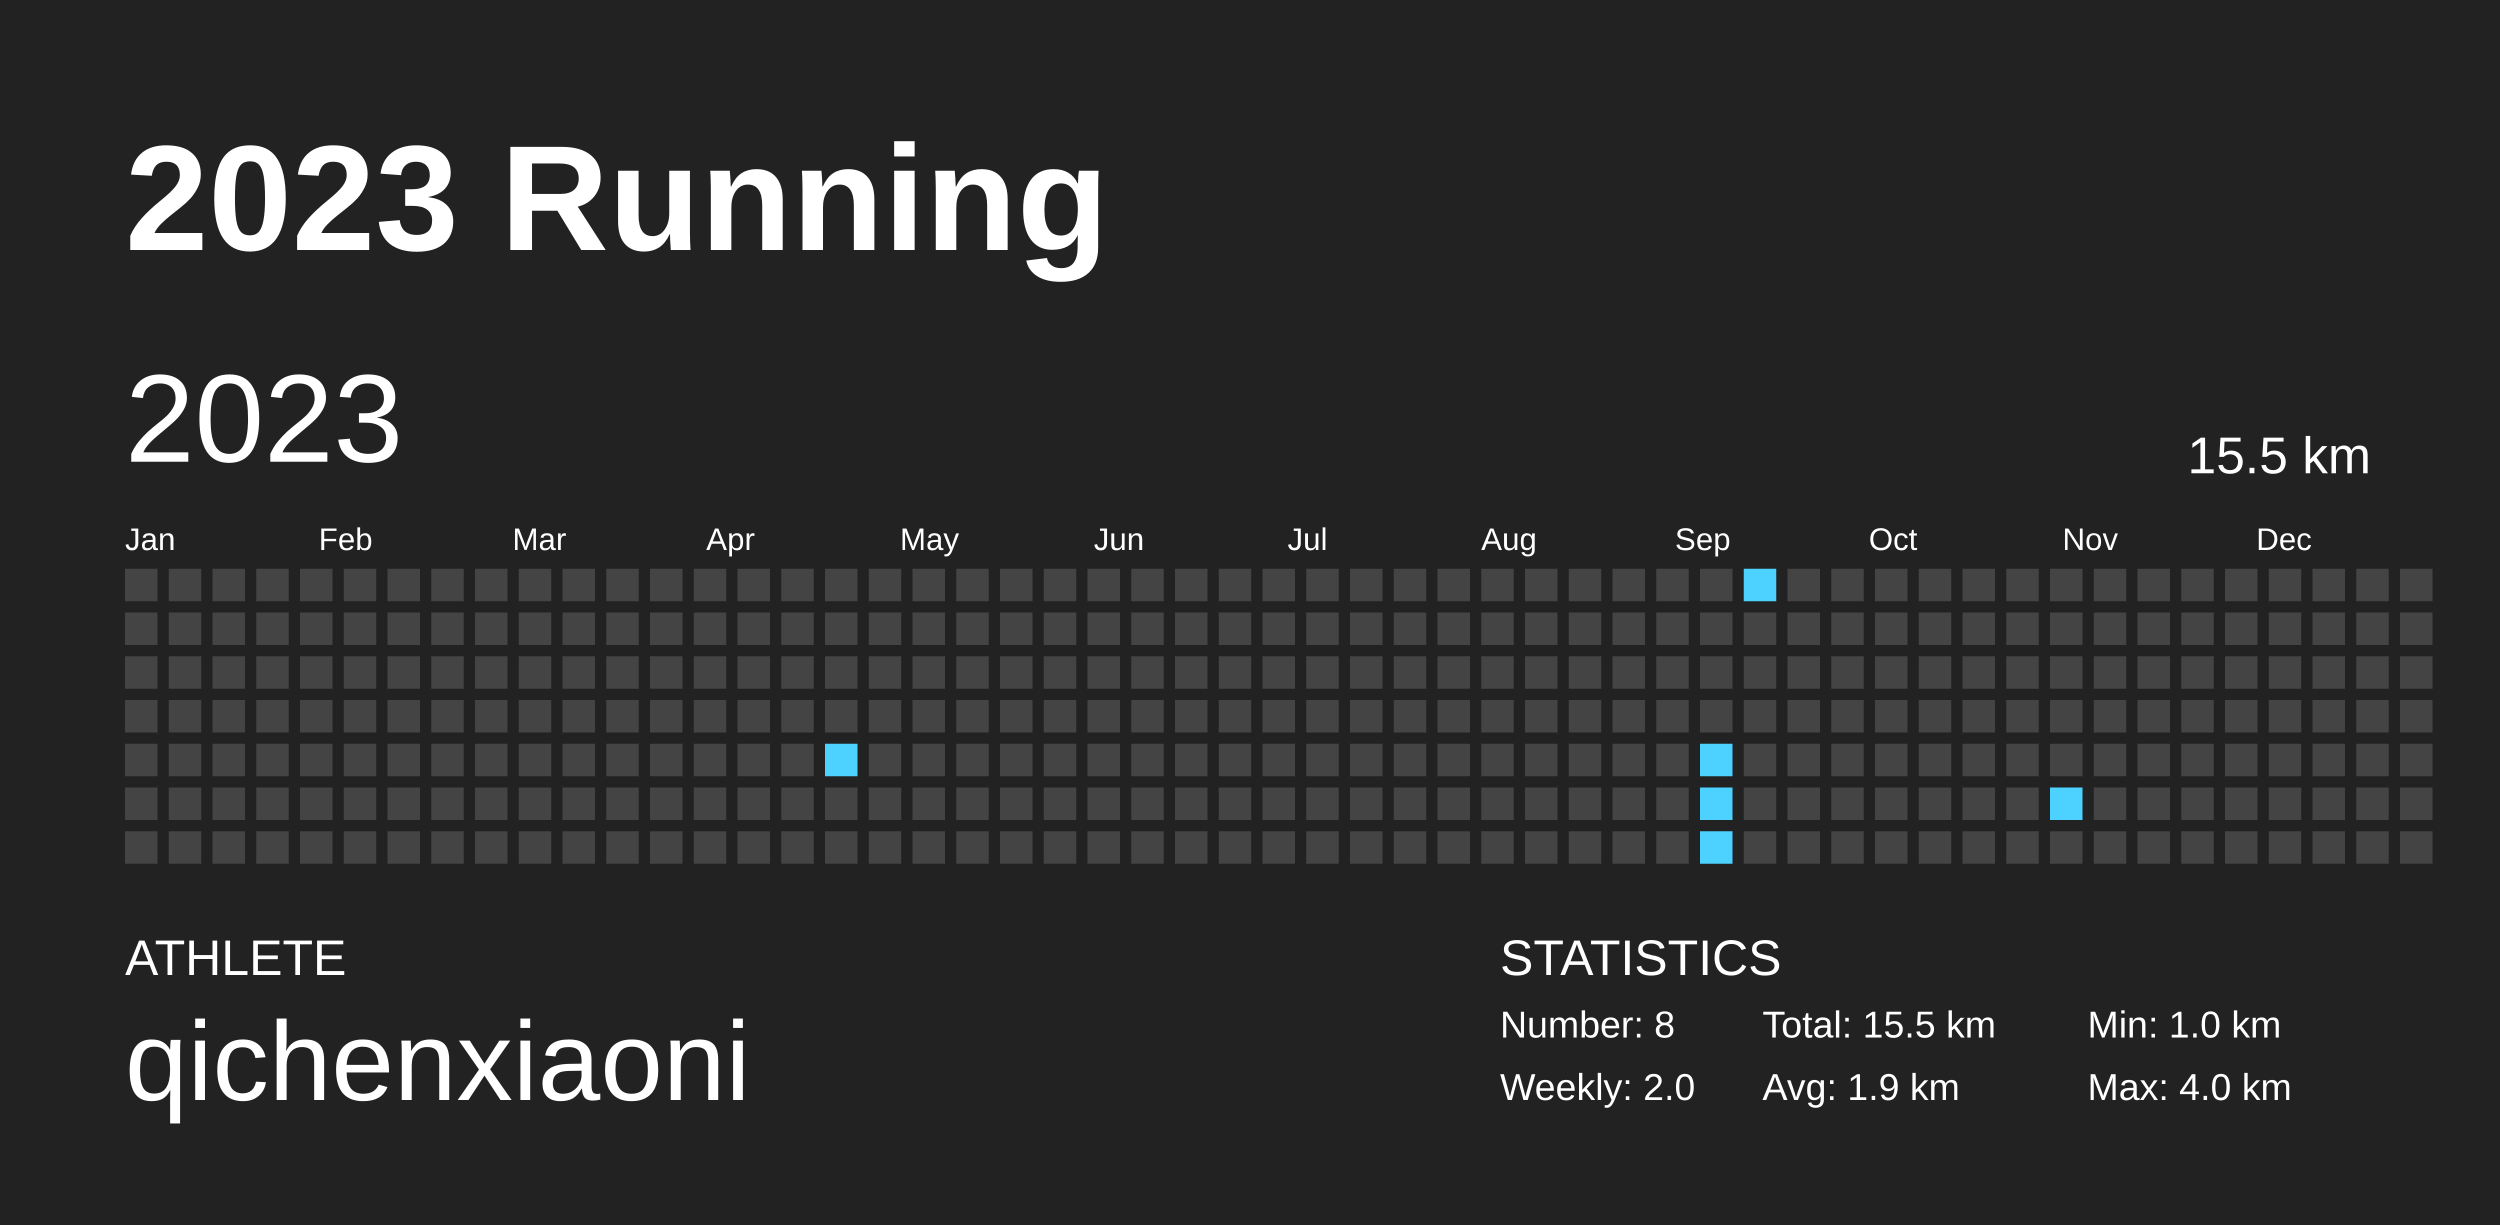
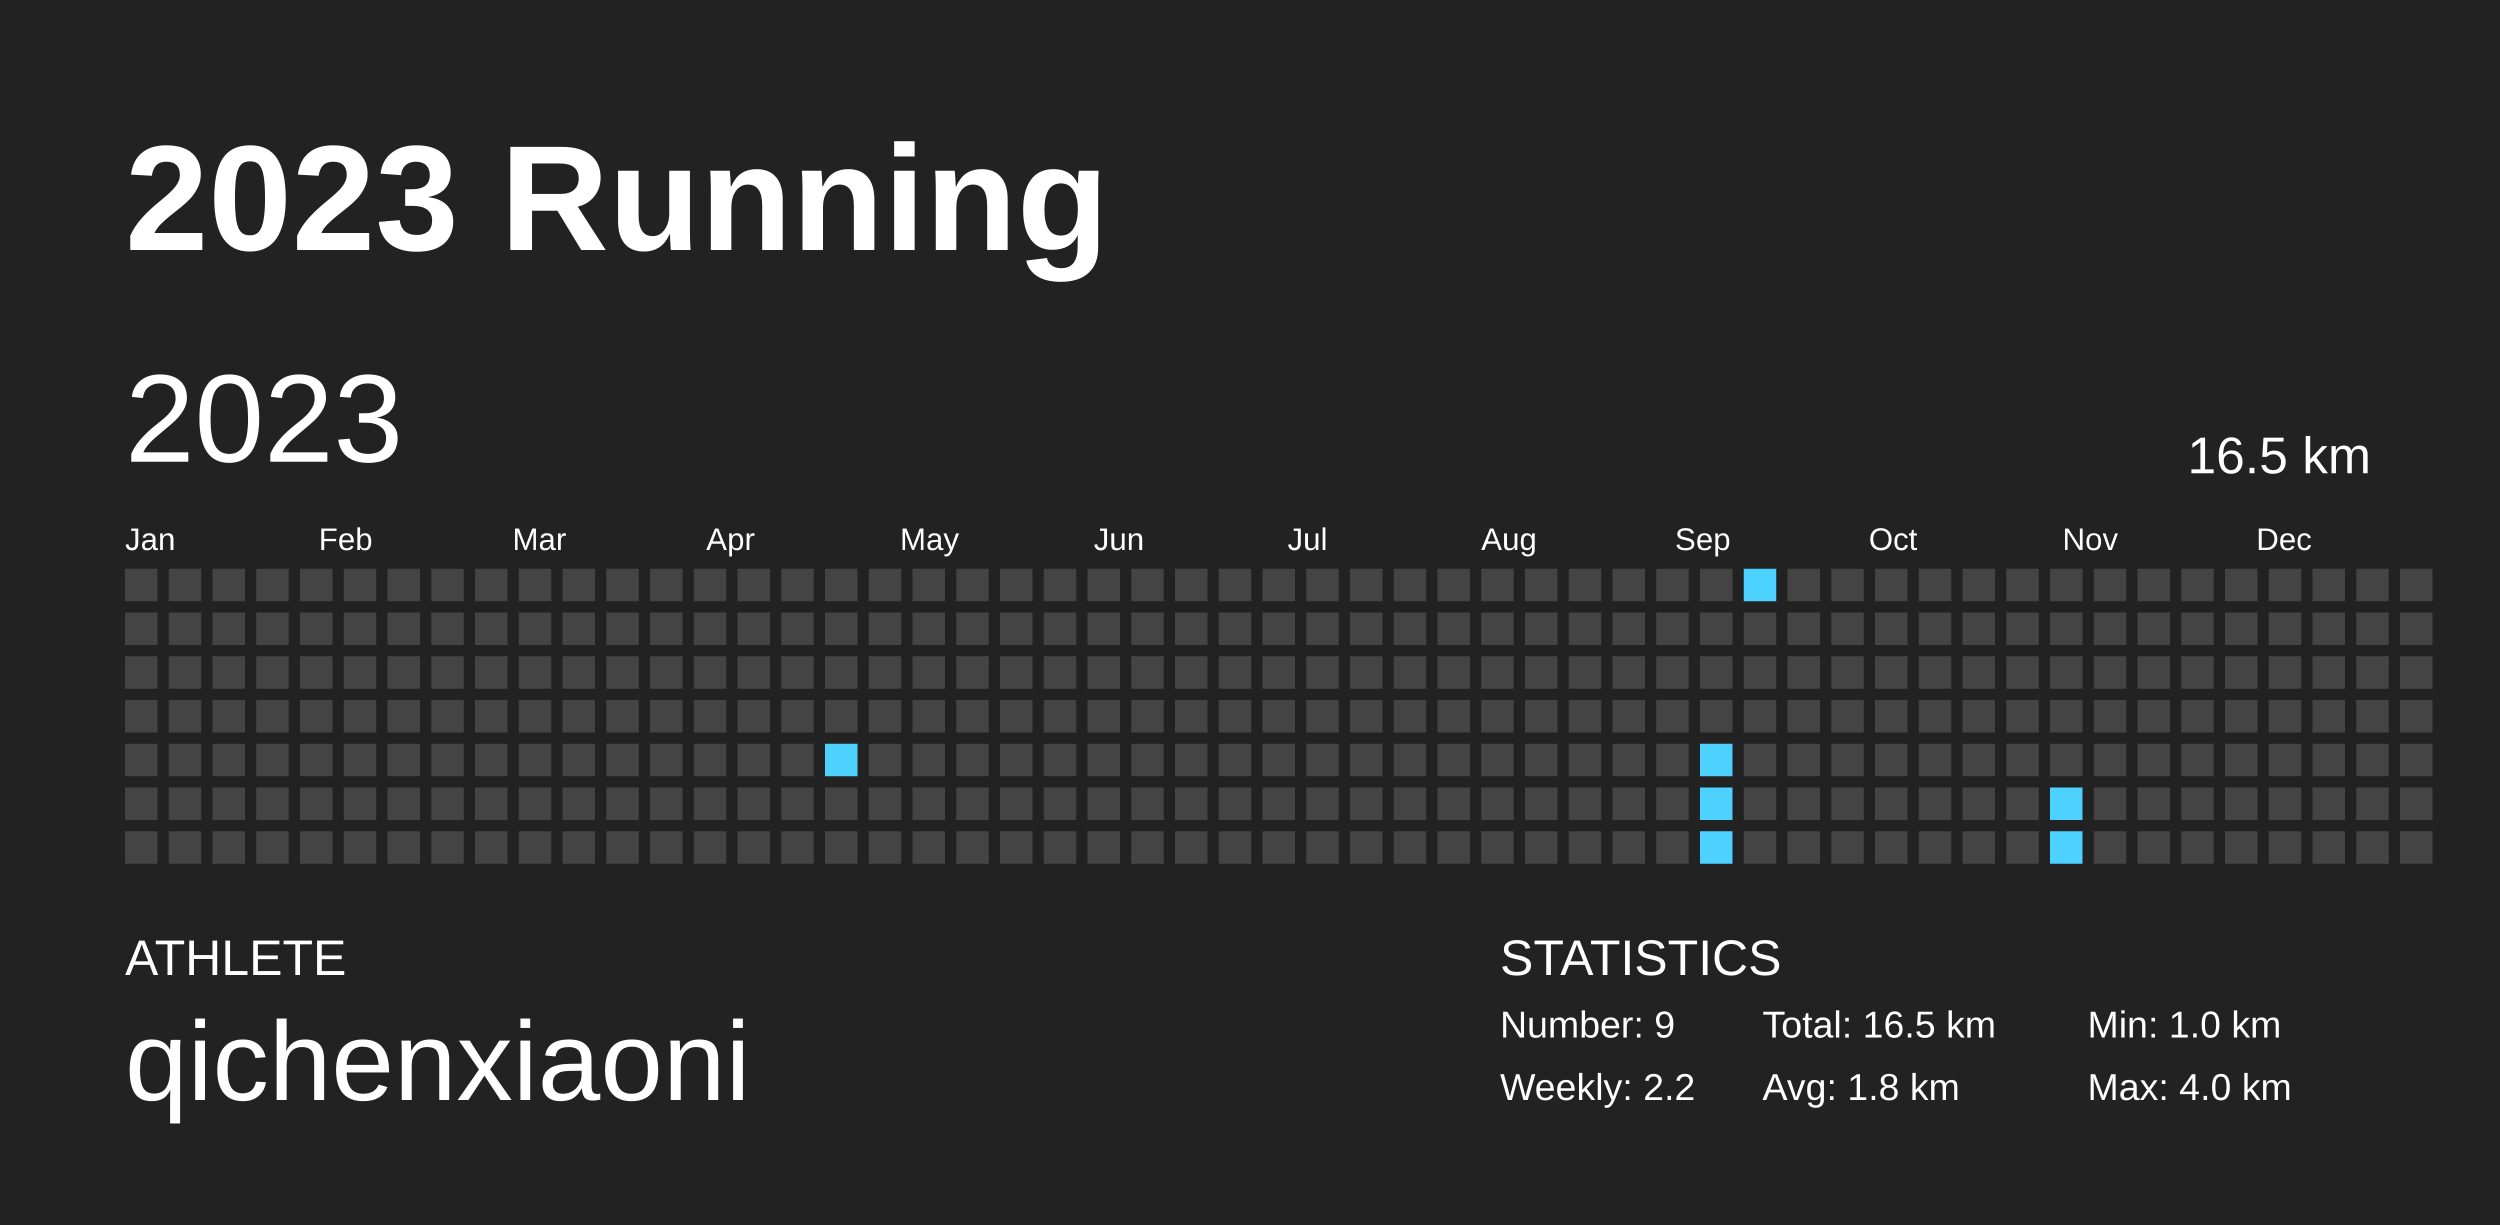
<svg xmlns="http://www.w3.org/2000/svg" baseProfile="full" height="98mm" version="1.1" viewBox="0,0,200,98" width="200mm">
  <defs />
  <rect fill="#222222" height="98" width="200" x="0" y="0" />
  <text fill="#FFFFFF" style="font-size:12px; font-family:Arial; font-weight:bold;" x="10" y="20">2023 Running</text>
  <text fill="#FFFFFF" style="font-size:4px; font-family:Arial" x="10" y="78">ATHLETE</text>
  <text fill="#FFFFFF" style="font-size:9px; font-family:Arial" x="10" y="88">qichenxiaoni</text>
  <text fill="#FFFFFF" style="font-size:4px; font-family:Arial" x="120" y="78">STATISTICS</text>
-   <text fill="#FFFFFF" style="font-size:3px; font-family:Arial" x="120" y="83">Number: 8</text>
-   <text fill="#FFFFFF" style="font-size:3px; font-family:Arial" x="120" y="88">Weekly: 2.0</text>
-   <text fill="#FFFFFF" style="font-size:3px; font-family:Arial" x="141" y="83">Total: 15.5 km</text>
-   <text fill="#FFFFFF" style="font-size:3px; font-family:Arial" x="141" y="88">Avg: 1.9 km</text>
+   <text fill="#FFFFFF" style="font-size:3px; font-family:Arial" x="120" y="83">Number: 9</text>
+   <text fill="#FFFFFF" style="font-size:3px; font-family:Arial" x="120" y="88">Weekly: 2.2</text>
+   <text fill="#FFFFFF" style="font-size:3px; font-family:Arial" x="141" y="83">Total: 16.5 km</text>
+   <text fill="#FFFFFF" style="font-size:3px; font-family:Arial" x="141" y="88">Avg: 1.8 km</text>
  <text fill="#FFFFFF" style="font-size:3px; font-family:Arial" x="167" y="83">Min: 1.0 km</text>
  <text fill="#FFFFFF" style="font-size:3px; font-family:Arial" x="167" y="88">Max: 4.0 km</text>
  <text dominant-baseline="hanging" fill="#FFFFFF" style="font-size:10.0px; font-family:Arial;" x="10" y="30">2023</text>
-   <text dominant-baseline="hanging" fill="#FFFFFF" style="font-size:4.125px; font-family:Arial;" x="175" y="35">15.5 km</text>
+   <text dominant-baseline="hanging" fill="#FFFFFF" style="font-size:4.125px; font-family:Arial;" x="175" y="35">16.5 km</text>
  <text fill="#FFFFFF" style="font-size:2.5px; font-family:Arial" x="10.0" y="44">Jan</text>
  <text fill="#FFFFFF" style="font-size:2.5px; font-family:Arial" x="25.5" y="44">Feb</text>
  <text fill="#FFFFFF" style="font-size:2.5px; font-family:Arial" x="41.0" y="44">Mar</text>
  <text fill="#FFFFFF" style="font-size:2.5px; font-family:Arial" x="56.5" y="44">Apr</text>
  <text fill="#FFFFFF" style="font-size:2.5px; font-family:Arial" x="72.0" y="44">May</text>
  <text fill="#FFFFFF" style="font-size:2.5px; font-family:Arial" x="87.5" y="44">Jun</text>
  <text fill="#FFFFFF" style="font-size:2.5px; font-family:Arial" x="103.0" y="44">Jul</text>
  <text fill="#FFFFFF" style="font-size:2.5px; font-family:Arial" x="118.5" y="44">Aug</text>
  <text fill="#FFFFFF" style="font-size:2.5px; font-family:Arial" x="134.0" y="44">Sep</text>
  <text fill="#FFFFFF" style="font-size:2.5px; font-family:Arial" x="149.5" y="44">Oct</text>
  <text fill="#FFFFFF" style="font-size:2.5px; font-family:Arial" x="165.0" y="44">Nov</text>
  <text fill="#FFFFFF" style="font-size:2.5px; font-family:Arial" x="180.5" y="44">Dec</text>
  <rect fill="#444444" height="2.6" width="2.6" x="10.0" y="45.5" />
  <rect fill="#444444" height="2.6" width="2.6" x="10.0" y="49.0" />
  <rect fill="#444444" height="2.6" width="2.6" x="10.0" y="52.5" />
  <rect fill="#444444" height="2.6" width="2.6" x="10.0" y="56.0" />
  <rect fill="#444444" height="2.6" width="2.6" x="10.0" y="59.5" />
  <rect fill="#444444" height="2.6" width="2.6" x="10.0" y="63.0" />
  <rect fill="#444444" height="2.6" width="2.6" x="10.0" y="66.5" />
  <rect fill="#444444" height="2.6" width="2.6" x="13.5" y="45.5" />
  <rect fill="#444444" height="2.6" width="2.6" x="13.5" y="49.0" />
  <rect fill="#444444" height="2.6" width="2.6" x="13.5" y="52.5" />
  <rect fill="#444444" height="2.6" width="2.6" x="13.5" y="56.0" />
  <rect fill="#444444" height="2.6" width="2.6" x="13.5" y="59.5" />
  <rect fill="#444444" height="2.6" width="2.6" x="13.5" y="63.0" />
  <rect fill="#444444" height="2.6" width="2.6" x="13.5" y="66.5" />
  <rect fill="#444444" height="2.6" width="2.6" x="17.0" y="45.5" />
  <rect fill="#444444" height="2.6" width="2.6" x="17.0" y="49.0" />
  <rect fill="#444444" height="2.6" width="2.6" x="17.0" y="52.5" />
  <rect fill="#444444" height="2.6" width="2.6" x="17.0" y="56.0" />
  <rect fill="#444444" height="2.6" width="2.6" x="17.0" y="59.5" />
  <rect fill="#444444" height="2.6" width="2.6" x="17.0" y="63.0" />
  <rect fill="#444444" height="2.6" width="2.6" x="17.0" y="66.5" />
  <rect fill="#444444" height="2.6" width="2.6" x="20.5" y="45.5" />
  <rect fill="#444444" height="2.6" width="2.6" x="20.5" y="49.0" />
  <rect fill="#444444" height="2.6" width="2.6" x="20.5" y="52.5" />
  <rect fill="#444444" height="2.6" width="2.6" x="20.5" y="56.0" />
  <rect fill="#444444" height="2.6" width="2.6" x="20.5" y="59.5" />
  <rect fill="#444444" height="2.6" width="2.6" x="20.5" y="63.0" />
  <rect fill="#444444" height="2.6" width="2.6" x="20.5" y="66.5" />
  <rect fill="#444444" height="2.6" width="2.6" x="24.0" y="45.5" />
  <rect fill="#444444" height="2.6" width="2.6" x="24.0" y="49.0" />
  <rect fill="#444444" height="2.6" width="2.6" x="24.0" y="52.5" />
  <rect fill="#444444" height="2.6" width="2.6" x="24.0" y="56.0" />
  <rect fill="#444444" height="2.6" width="2.6" x="24.0" y="59.5" />
  <rect fill="#444444" height="2.6" width="2.6" x="24.0" y="63.0" />
  <rect fill="#444444" height="2.6" width="2.6" x="24.0" y="66.5" />
  <rect fill="#444444" height="2.6" width="2.6" x="27.5" y="45.5" />
  <rect fill="#444444" height="2.6" width="2.6" x="27.5" y="49.0" />
  <rect fill="#444444" height="2.6" width="2.6" x="27.5" y="52.5" />
  <rect fill="#444444" height="2.6" width="2.6" x="27.5" y="56.0" />
  <rect fill="#444444" height="2.6" width="2.6" x="27.5" y="59.5" />
  <rect fill="#444444" height="2.6" width="2.6" x="27.5" y="63.0" />
  <rect fill="#444444" height="2.6" width="2.6" x="27.5" y="66.5" />
  <rect fill="#444444" height="2.6" width="2.6" x="31.0" y="45.5" />
  <rect fill="#444444" height="2.6" width="2.6" x="31.0" y="49.0" />
  <rect fill="#444444" height="2.6" width="2.6" x="31.0" y="52.5" />
  <rect fill="#444444" height="2.6" width="2.6" x="31.0" y="56.0" />
  <rect fill="#444444" height="2.6" width="2.6" x="31.0" y="59.5" />
  <rect fill="#444444" height="2.6" width="2.6" x="31.0" y="63.0" />
  <rect fill="#444444" height="2.6" width="2.6" x="31.0" y="66.5" />
  <rect fill="#444444" height="2.6" width="2.6" x="34.5" y="45.5" />
  <rect fill="#444444" height="2.6" width="2.6" x="34.5" y="49.0" />
  <rect fill="#444444" height="2.6" width="2.6" x="34.5" y="52.5" />
  <rect fill="#444444" height="2.6" width="2.6" x="34.5" y="56.0" />
  <rect fill="#444444" height="2.6" width="2.6" x="34.5" y="59.5" />
  <rect fill="#444444" height="2.6" width="2.6" x="34.5" y="63.0" />
  <rect fill="#444444" height="2.6" width="2.6" x="34.5" y="66.5" />
  <rect fill="#444444" height="2.6" width="2.6" x="38.0" y="45.5" />
  <rect fill="#444444" height="2.6" width="2.6" x="38.0" y="49.0" />
  <rect fill="#444444" height="2.6" width="2.6" x="38.0" y="52.5" />
  <rect fill="#444444" height="2.6" width="2.6" x="38.0" y="56.0" />
  <rect fill="#444444" height="2.6" width="2.6" x="38.0" y="59.5" />
  <rect fill="#444444" height="2.6" width="2.6" x="38.0" y="63.0" />
  <rect fill="#444444" height="2.6" width="2.6" x="38.0" y="66.5" />
  <rect fill="#444444" height="2.6" width="2.6" x="41.5" y="45.5" />
  <rect fill="#444444" height="2.6" width="2.6" x="41.5" y="49.0" />
  <rect fill="#444444" height="2.6" width="2.6" x="41.5" y="52.5" />
  <rect fill="#444444" height="2.6" width="2.6" x="41.5" y="56.0" />
  <rect fill="#444444" height="2.6" width="2.6" x="41.5" y="59.5" />
  <rect fill="#444444" height="2.6" width="2.6" x="41.5" y="63.0" />
  <rect fill="#444444" height="2.6" width="2.6" x="41.5" y="66.5" />
  <rect fill="#444444" height="2.6" width="2.6" x="45.0" y="45.5" />
  <rect fill="#444444" height="2.6" width="2.6" x="45.0" y="49.0" />
  <rect fill="#444444" height="2.6" width="2.6" x="45.0" y="52.5" />
  <rect fill="#444444" height="2.6" width="2.6" x="45.0" y="56.0" />
  <rect fill="#444444" height="2.6" width="2.6" x="45.0" y="59.5" />
  <rect fill="#444444" height="2.6" width="2.6" x="45.0" y="63.0" />
  <rect fill="#444444" height="2.6" width="2.6" x="45.0" y="66.5" />
  <rect fill="#444444" height="2.6" width="2.6" x="48.5" y="45.5" />
  <rect fill="#444444" height="2.6" width="2.6" x="48.5" y="49.0" />
  <rect fill="#444444" height="2.6" width="2.6" x="48.5" y="52.5" />
  <rect fill="#444444" height="2.6" width="2.6" x="48.5" y="56.0" />
  <rect fill="#444444" height="2.6" width="2.6" x="48.5" y="59.5" />
  <rect fill="#444444" height="2.6" width="2.6" x="48.5" y="63.0" />
  <rect fill="#444444" height="2.6" width="2.6" x="48.5" y="66.5" />
  <rect fill="#444444" height="2.6" width="2.6" x="52.0" y="45.5" />
  <rect fill="#444444" height="2.6" width="2.6" x="52.0" y="49.0" />
  <rect fill="#444444" height="2.6" width="2.6" x="52.0" y="52.5" />
  <rect fill="#444444" height="2.6" width="2.6" x="52.0" y="56.0" />
  <rect fill="#444444" height="2.6" width="2.6" x="52.0" y="59.5" />
  <rect fill="#444444" height="2.6" width="2.6" x="52.0" y="63.0" />
  <rect fill="#444444" height="2.6" width="2.6" x="52.0" y="66.5" />
  <rect fill="#444444" height="2.6" width="2.6" x="55.5" y="45.5" />
  <rect fill="#444444" height="2.6" width="2.6" x="55.5" y="49.0" />
  <rect fill="#444444" height="2.6" width="2.6" x="55.5" y="52.5" />
  <rect fill="#444444" height="2.6" width="2.6" x="55.5" y="56.0" />
  <rect fill="#444444" height="2.6" width="2.6" x="55.5" y="59.5" />
  <rect fill="#444444" height="2.6" width="2.6" x="55.5" y="63.0" />
  <rect fill="#444444" height="2.6" width="2.6" x="55.5" y="66.5" />
  <rect fill="#444444" height="2.6" width="2.6" x="59.0" y="45.5" />
  <rect fill="#444444" height="2.6" width="2.6" x="59.0" y="49.0" />
  <rect fill="#444444" height="2.6" width="2.6" x="59.0" y="52.5" />
  <rect fill="#444444" height="2.6" width="2.6" x="59.0" y="56.0" />
  <rect fill="#444444" height="2.6" width="2.6" x="59.0" y="59.5" />
  <rect fill="#444444" height="2.6" width="2.6" x="59.0" y="63.0" />
  <rect fill="#444444" height="2.6" width="2.6" x="59.0" y="66.5" />
  <rect fill="#444444" height="2.6" width="2.6" x="62.5" y="45.5" />
  <rect fill="#444444" height="2.6" width="2.6" x="62.5" y="49.0" />
  <rect fill="#444444" height="2.6" width="2.6" x="62.5" y="52.5" />
  <rect fill="#444444" height="2.6" width="2.6" x="62.5" y="56.0" />
  <rect fill="#444444" height="2.6" width="2.6" x="62.5" y="59.5" />
  <rect fill="#444444" height="2.6" width="2.6" x="62.5" y="63.0" />
  <rect fill="#444444" height="2.6" width="2.6" x="62.5" y="66.5" />
  <rect fill="#444444" height="2.6" width="2.6" x="66.0" y="45.5" />
  <rect fill="#444444" height="2.6" width="2.6" x="66.0" y="49.0" />
  <rect fill="#444444" height="2.6" width="2.6" x="66.0" y="52.5" />
  <rect fill="#444444" height="2.6" width="2.6" x="66.0" y="56.0" />
  <rect fill="#4dd2ff" height="2.6" width="2.6" x="66.0" y="59.5" />
  <rect fill="#444444" height="2.6" width="2.6" x="66.0" y="63.0" />
  <rect fill="#444444" height="2.6" width="2.6" x="66.0" y="66.5" />
  <rect fill="#444444" height="2.6" width="2.6" x="69.5" y="45.5" />
  <rect fill="#444444" height="2.6" width="2.6" x="69.5" y="49.0" />
  <rect fill="#444444" height="2.6" width="2.6" x="69.5" y="52.5" />
  <rect fill="#444444" height="2.6" width="2.6" x="69.5" y="56.0" />
  <rect fill="#444444" height="2.6" width="2.6" x="69.5" y="59.5" />
  <rect fill="#444444" height="2.6" width="2.6" x="69.5" y="63.0" />
  <rect fill="#444444" height="2.6" width="2.6" x="69.5" y="66.5" />
  <rect fill="#444444" height="2.6" width="2.6" x="73.0" y="45.5" />
  <rect fill="#444444" height="2.6" width="2.6" x="73.0" y="49.0" />
  <rect fill="#444444" height="2.6" width="2.6" x="73.0" y="52.5" />
  <rect fill="#444444" height="2.6" width="2.6" x="73.0" y="56.0" />
  <rect fill="#444444" height="2.6" width="2.6" x="73.0" y="59.5" />
  <rect fill="#444444" height="2.6" width="2.6" x="73.0" y="63.0" />
  <rect fill="#444444" height="2.6" width="2.6" x="73.0" y="66.5" />
  <rect fill="#444444" height="2.6" width="2.6" x="76.5" y="45.5" />
  <rect fill="#444444" height="2.6" width="2.6" x="76.5" y="49.0" />
  <rect fill="#444444" height="2.6" width="2.6" x="76.5" y="52.5" />
  <rect fill="#444444" height="2.6" width="2.6" x="76.5" y="56.0" />
  <rect fill="#444444" height="2.6" width="2.6" x="76.5" y="59.5" />
  <rect fill="#444444" height="2.6" width="2.6" x="76.5" y="63.0" />
  <rect fill="#444444" height="2.6" width="2.6" x="76.5" y="66.5" />
  <rect fill="#444444" height="2.6" width="2.6" x="80.0" y="45.5" />
  <rect fill="#444444" height="2.6" width="2.6" x="80.0" y="49.0" />
  <rect fill="#444444" height="2.6" width="2.6" x="80.0" y="52.5" />
  <rect fill="#444444" height="2.6" width="2.6" x="80.0" y="56.0" />
  <rect fill="#444444" height="2.6" width="2.6" x="80.0" y="59.5" />
  <rect fill="#444444" height="2.6" width="2.6" x="80.0" y="63.0" />
  <rect fill="#444444" height="2.6" width="2.6" x="80.0" y="66.5" />
  <rect fill="#444444" height="2.6" width="2.6" x="83.5" y="45.5" />
  <rect fill="#444444" height="2.6" width="2.6" x="83.5" y="49.0" />
  <rect fill="#444444" height="2.6" width="2.6" x="83.5" y="52.5" />
  <rect fill="#444444" height="2.6" width="2.6" x="83.5" y="56.0" />
  <rect fill="#444444" height="2.6" width="2.6" x="83.5" y="59.5" />
  <rect fill="#444444" height="2.6" width="2.6" x="83.5" y="63.0" />
  <rect fill="#444444" height="2.6" width="2.6" x="83.5" y="66.5" />
  <rect fill="#444444" height="2.6" width="2.6" x="87.0" y="45.5" />
  <rect fill="#444444" height="2.6" width="2.6" x="87.0" y="49.0" />
  <rect fill="#444444" height="2.6" width="2.6" x="87.0" y="52.5" />
  <rect fill="#444444" height="2.6" width="2.6" x="87.0" y="56.0" />
  <rect fill="#444444" height="2.6" width="2.6" x="87.0" y="59.5" />
  <rect fill="#444444" height="2.6" width="2.6" x="87.0" y="63.0" />
  <rect fill="#444444" height="2.6" width="2.6" x="87.0" y="66.5" />
  <rect fill="#444444" height="2.6" width="2.6" x="90.5" y="45.5" />
  <rect fill="#444444" height="2.6" width="2.6" x="90.5" y="49.0" />
  <rect fill="#444444" height="2.6" width="2.6" x="90.5" y="52.5" />
  <rect fill="#444444" height="2.6" width="2.6" x="90.5" y="56.0" />
  <rect fill="#444444" height="2.6" width="2.6" x="90.5" y="59.5" />
  <rect fill="#444444" height="2.6" width="2.6" x="90.5" y="63.0" />
  <rect fill="#444444" height="2.6" width="2.6" x="90.5" y="66.5" />
  <rect fill="#444444" height="2.6" width="2.6" x="94.0" y="45.5" />
  <rect fill="#444444" height="2.6" width="2.6" x="94.0" y="49.0" />
  <rect fill="#444444" height="2.6" width="2.6" x="94.0" y="52.5" />
  <rect fill="#444444" height="2.6" width="2.6" x="94.0" y="56.0" />
  <rect fill="#444444" height="2.6" width="2.6" x="94.0" y="59.5" />
  <rect fill="#444444" height="2.6" width="2.6" x="94.0" y="63.0" />
  <rect fill="#444444" height="2.6" width="2.6" x="94.0" y="66.5" />
  <rect fill="#444444" height="2.6" width="2.6" x="97.5" y="45.5" />
  <rect fill="#444444" height="2.6" width="2.6" x="97.5" y="49.0" />
  <rect fill="#444444" height="2.6" width="2.6" x="97.5" y="52.5" />
  <rect fill="#444444" height="2.6" width="2.6" x="97.5" y="56.0" />
  <rect fill="#444444" height="2.6" width="2.6" x="97.5" y="59.5" />
  <rect fill="#444444" height="2.6" width="2.6" x="97.5" y="63.0" />
  <rect fill="#444444" height="2.6" width="2.6" x="97.5" y="66.5" />
  <rect fill="#444444" height="2.6" width="2.6" x="101.0" y="45.5" />
  <rect fill="#444444" height="2.6" width="2.6" x="101.0" y="49.0" />
  <rect fill="#444444" height="2.6" width="2.6" x="101.0" y="52.5" />
  <rect fill="#444444" height="2.6" width="2.6" x="101.0" y="56.0" />
  <rect fill="#444444" height="2.6" width="2.6" x="101.0" y="59.5" />
  <rect fill="#444444" height="2.6" width="2.6" x="101.0" y="63.0" />
  <rect fill="#444444" height="2.6" width="2.6" x="101.0" y="66.5" />
  <rect fill="#444444" height="2.6" width="2.6" x="104.5" y="45.5" />
  <rect fill="#444444" height="2.6" width="2.6" x="104.5" y="49.0" />
  <rect fill="#444444" height="2.6" width="2.6" x="104.5" y="52.5" />
  <rect fill="#444444" height="2.6" width="2.6" x="104.5" y="56.0" />
  <rect fill="#444444" height="2.6" width="2.6" x="104.5" y="59.5" />
  <rect fill="#444444" height="2.6" width="2.6" x="104.5" y="63.0" />
  <rect fill="#444444" height="2.6" width="2.6" x="104.5" y="66.5" />
  <rect fill="#444444" height="2.6" width="2.6" x="108.0" y="45.5" />
  <rect fill="#444444" height="2.6" width="2.6" x="108.0" y="49.0" />
  <rect fill="#444444" height="2.6" width="2.6" x="108.0" y="52.5" />
  <rect fill="#444444" height="2.6" width="2.6" x="108.0" y="56.0" />
  <rect fill="#444444" height="2.6" width="2.6" x="108.0" y="59.5" />
  <rect fill="#444444" height="2.6" width="2.6" x="108.0" y="63.0" />
  <rect fill="#444444" height="2.6" width="2.6" x="108.0" y="66.5" />
  <rect fill="#444444" height="2.6" width="2.6" x="111.5" y="45.5" />
  <rect fill="#444444" height="2.6" width="2.6" x="111.5" y="49.0" />
  <rect fill="#444444" height="2.6" width="2.6" x="111.5" y="52.5" />
  <rect fill="#444444" height="2.6" width="2.6" x="111.5" y="56.0" />
  <rect fill="#444444" height="2.6" width="2.6" x="111.5" y="59.5" />
  <rect fill="#444444" height="2.6" width="2.6" x="111.5" y="63.0" />
  <rect fill="#444444" height="2.6" width="2.6" x="111.5" y="66.5" />
  <rect fill="#444444" height="2.6" width="2.6" x="115.0" y="45.5" />
  <rect fill="#444444" height="2.6" width="2.6" x="115.0" y="49.0" />
  <rect fill="#444444" height="2.6" width="2.6" x="115.0" y="52.5" />
  <rect fill="#444444" height="2.6" width="2.6" x="115.0" y="56.0" />
  <rect fill="#444444" height="2.6" width="2.6" x="115.0" y="59.5" />
  <rect fill="#444444" height="2.6" width="2.6" x="115.0" y="63.0" />
  <rect fill="#444444" height="2.6" width="2.6" x="115.0" y="66.5" />
  <rect fill="#444444" height="2.6" width="2.6" x="118.5" y="45.5" />
  <rect fill="#444444" height="2.6" width="2.6" x="118.5" y="49.0" />
  <rect fill="#444444" height="2.6" width="2.6" x="118.5" y="52.5" />
  <rect fill="#444444" height="2.6" width="2.6" x="118.5" y="56.0" />
  <rect fill="#444444" height="2.6" width="2.6" x="118.5" y="59.5" />
  <rect fill="#444444" height="2.6" width="2.6" x="118.5" y="63.0" />
  <rect fill="#444444" height="2.6" width="2.6" x="118.5" y="66.5" />
  <rect fill="#444444" height="2.6" width="2.6" x="122.0" y="45.5" />
  <rect fill="#444444" height="2.6" width="2.6" x="122.0" y="49.0" />
  <rect fill="#444444" height="2.6" width="2.6" x="122.0" y="52.5" />
  <rect fill="#444444" height="2.6" width="2.6" x="122.0" y="56.0" />
  <rect fill="#444444" height="2.6" width="2.6" x="122.0" y="59.5" />
  <rect fill="#444444" height="2.6" width="2.6" x="122.0" y="63.0" />
  <rect fill="#444444" height="2.6" width="2.6" x="122.0" y="66.5" />
  <rect fill="#444444" height="2.6" width="2.6" x="125.5" y="45.5" />
  <rect fill="#444444" height="2.6" width="2.6" x="125.5" y="49.0" />
  <rect fill="#444444" height="2.6" width="2.6" x="125.5" y="52.5" />
  <rect fill="#444444" height="2.6" width="2.6" x="125.5" y="56.0" />
  <rect fill="#444444" height="2.6" width="2.6" x="125.5" y="59.5" />
  <rect fill="#444444" height="2.6" width="2.6" x="125.5" y="63.0" />
  <rect fill="#444444" height="2.6" width="2.6" x="125.5" y="66.5" />
  <rect fill="#444444" height="2.6" width="2.6" x="129.0" y="45.5" />
  <rect fill="#444444" height="2.6" width="2.6" x="129.0" y="49.0" />
  <rect fill="#444444" height="2.6" width="2.6" x="129.0" y="52.5" />
  <rect fill="#444444" height="2.6" width="2.6" x="129.0" y="56.0" />
  <rect fill="#444444" height="2.6" width="2.6" x="129.0" y="59.5" />
  <rect fill="#444444" height="2.6" width="2.6" x="129.0" y="63.0" />
  <rect fill="#444444" height="2.6" width="2.6" x="129.0" y="66.5" />
  <rect fill="#444444" height="2.6" width="2.6" x="132.5" y="45.5" />
  <rect fill="#444444" height="2.6" width="2.6" x="132.5" y="49.0" />
  <rect fill="#444444" height="2.6" width="2.6" x="132.5" y="52.5" />
  <rect fill="#444444" height="2.6" width="2.6" x="132.5" y="56.0" />
  <rect fill="#444444" height="2.6" width="2.6" x="132.5" y="59.5" />
  <rect fill="#444444" height="2.6" width="2.6" x="132.5" y="63.0" />
  <rect fill="#444444" height="2.6" width="2.6" x="132.5" y="66.5" />
  <rect fill="#444444" height="2.6" width="2.6" x="136.0" y="45.5" />
  <rect fill="#444444" height="2.6" width="2.6" x="136.0" y="49.0" />
  <rect fill="#444444" height="2.6" width="2.6" x="136.0" y="52.5" />
  <rect fill="#444444" height="2.6" width="2.6" x="136.0" y="56.0" />
  <rect fill="#4dd2ff" height="2.6" width="2.6" x="136.0" y="59.5" />
  <rect fill="#4dd2ff" height="2.6" width="2.6" x="136.0" y="63.0" />
  <rect fill="#4dd2ff" height="2.6" width="2.6" x="136.0" y="66.5" />
  <rect fill="#4dd2ff" height="2.6" width="2.6" x="139.5" y="45.5" />
  <rect fill="#444444" height="2.6" width="2.6" x="139.5" y="49.0" />
  <rect fill="#444444" height="2.6" width="2.6" x="139.5" y="52.5" />
  <rect fill="#444444" height="2.6" width="2.6" x="139.5" y="56.0" />
  <rect fill="#444444" height="2.6" width="2.6" x="139.5" y="59.5" />
  <rect fill="#444444" height="2.6" width="2.6" x="139.5" y="63.0" />
  <rect fill="#444444" height="2.6" width="2.6" x="139.5" y="66.5" />
  <rect fill="#444444" height="2.6" width="2.6" x="143.0" y="45.5" />
  <rect fill="#444444" height="2.6" width="2.6" x="143.0" y="49.0" />
  <rect fill="#444444" height="2.6" width="2.6" x="143.0" y="52.5" />
  <rect fill="#444444" height="2.6" width="2.6" x="143.0" y="56.0" />
  <rect fill="#444444" height="2.6" width="2.6" x="143.0" y="59.5" />
  <rect fill="#444444" height="2.6" width="2.6" x="143.0" y="63.0" />
  <rect fill="#444444" height="2.6" width="2.6" x="143.0" y="66.5" />
  <rect fill="#444444" height="2.6" width="2.6" x="146.5" y="45.5" />
  <rect fill="#444444" height="2.6" width="2.6" x="146.5" y="49.0" />
  <rect fill="#444444" height="2.6" width="2.6" x="146.5" y="52.5" />
  <rect fill="#444444" height="2.6" width="2.6" x="146.5" y="56.0" />
  <rect fill="#444444" height="2.6" width="2.6" x="146.5" y="59.5" />
  <rect fill="#444444" height="2.6" width="2.6" x="146.5" y="63.0" />
  <rect fill="#444444" height="2.6" width="2.6" x="146.5" y="66.5" />
  <rect fill="#444444" height="2.6" width="2.6" x="150.0" y="45.5" />
  <rect fill="#444444" height="2.6" width="2.6" x="150.0" y="49.0" />
  <rect fill="#444444" height="2.6" width="2.6" x="150.0" y="52.5" />
  <rect fill="#444444" height="2.6" width="2.6" x="150.0" y="56.0" />
  <rect fill="#444444" height="2.6" width="2.6" x="150.0" y="59.5" />
  <rect fill="#444444" height="2.6" width="2.6" x="150.0" y="63.0" />
  <rect fill="#444444" height="2.6" width="2.6" x="150.0" y="66.5" />
  <rect fill="#444444" height="2.6" width="2.6" x="153.5" y="45.5" />
  <rect fill="#444444" height="2.6" width="2.6" x="153.5" y="49.0" />
  <rect fill="#444444" height="2.6" width="2.6" x="153.5" y="52.5" />
  <rect fill="#444444" height="2.6" width="2.6" x="153.5" y="56.0" />
  <rect fill="#444444" height="2.6" width="2.6" x="153.5" y="59.5" />
  <rect fill="#444444" height="2.6" width="2.6" x="153.5" y="63.0" />
  <rect fill="#444444" height="2.6" width="2.6" x="153.5" y="66.5" />
  <rect fill="#444444" height="2.6" width="2.6" x="157.0" y="45.5" />
  <rect fill="#444444" height="2.6" width="2.6" x="157.0" y="49.0" />
  <rect fill="#444444" height="2.6" width="2.6" x="157.0" y="52.5" />
  <rect fill="#444444" height="2.6" width="2.6" x="157.0" y="56.0" />
  <rect fill="#444444" height="2.6" width="2.6" x="157.0" y="59.5" />
  <rect fill="#444444" height="2.6" width="2.6" x="157.0" y="63.0" />
  <rect fill="#444444" height="2.6" width="2.6" x="157.0" y="66.5" />
  <rect fill="#444444" height="2.6" width="2.6" x="160.5" y="45.5" />
  <rect fill="#444444" height="2.6" width="2.6" x="160.5" y="49.0" />
  <rect fill="#444444" height="2.6" width="2.6" x="160.5" y="52.5" />
  <rect fill="#444444" height="2.6" width="2.6" x="160.5" y="56.0" />
  <rect fill="#444444" height="2.6" width="2.6" x="160.5" y="59.5" />
  <rect fill="#444444" height="2.6" width="2.6" x="160.5" y="63.0" />
  <rect fill="#444444" height="2.6" width="2.6" x="160.5" y="66.5" />
  <rect fill="#444444" height="2.6" width="2.6" x="164.0" y="45.5" />
  <rect fill="#444444" height="2.6" width="2.6" x="164.0" y="49.0" />
  <rect fill="#444444" height="2.6" width="2.6" x="164.0" y="52.5" />
  <rect fill="#444444" height="2.6" width="2.6" x="164.0" y="56.0" />
  <rect fill="#444444" height="2.6" width="2.6" x="164.0" y="59.5" />
  <rect fill="#4dd2ff" height="2.6" width="2.6" x="164.0" y="63.0" />
-   <rect fill="#444444" height="2.6" width="2.6" x="164.0" y="66.5" />
+   <rect fill="#4dd2ff" height="2.6" width="2.6" x="164.0" y="66.5" />
  <rect fill="#444444" height="2.6" width="2.6" x="167.5" y="45.5" />
  <rect fill="#444444" height="2.6" width="2.6" x="167.5" y="49.0" />
  <rect fill="#444444" height="2.6" width="2.6" x="167.5" y="52.5" />
  <rect fill="#444444" height="2.6" width="2.6" x="167.5" y="56.0" />
  <rect fill="#444444" height="2.6" width="2.6" x="167.5" y="59.5" />
  <rect fill="#444444" height="2.6" width="2.6" x="167.5" y="63.0" />
  <rect fill="#444444" height="2.6" width="2.6" x="167.5" y="66.5" />
  <rect fill="#444444" height="2.6" width="2.6" x="171.0" y="45.5" />
  <rect fill="#444444" height="2.6" width="2.6" x="171.0" y="49.0" />
  <rect fill="#444444" height="2.6" width="2.6" x="171.0" y="52.5" />
  <rect fill="#444444" height="2.6" width="2.6" x="171.0" y="56.0" />
  <rect fill="#444444" height="2.6" width="2.6" x="171.0" y="59.5" />
  <rect fill="#444444" height="2.6" width="2.6" x="171.0" y="63.0" />
  <rect fill="#444444" height="2.6" width="2.6" x="171.0" y="66.5" />
  <rect fill="#444444" height="2.6" width="2.6" x="174.5" y="45.5" />
  <rect fill="#444444" height="2.6" width="2.6" x="174.5" y="49.0" />
  <rect fill="#444444" height="2.6" width="2.6" x="174.5" y="52.5" />
  <rect fill="#444444" height="2.6" width="2.6" x="174.5" y="56.0" />
  <rect fill="#444444" height="2.6" width="2.6" x="174.5" y="59.5" />
  <rect fill="#444444" height="2.6" width="2.6" x="174.5" y="63.0" />
  <rect fill="#444444" height="2.6" width="2.6" x="174.5" y="66.5" />
  <rect fill="#444444" height="2.6" width="2.6" x="178.0" y="45.5" />
  <rect fill="#444444" height="2.6" width="2.6" x="178.0" y="49.0" />
  <rect fill="#444444" height="2.6" width="2.6" x="178.0" y="52.5" />
  <rect fill="#444444" height="2.6" width="2.6" x="178.0" y="56.0" />
  <rect fill="#444444" height="2.6" width="2.6" x="178.0" y="59.5" />
  <rect fill="#444444" height="2.6" width="2.6" x="178.0" y="63.0" />
  <rect fill="#444444" height="2.6" width="2.6" x="178.0" y="66.5" />
  <rect fill="#444444" height="2.6" width="2.6" x="181.5" y="45.5" />
  <rect fill="#444444" height="2.6" width="2.6" x="181.5" y="49.0" />
  <rect fill="#444444" height="2.6" width="2.6" x="181.5" y="52.5" />
  <rect fill="#444444" height="2.6" width="2.6" x="181.5" y="56.0" />
  <rect fill="#444444" height="2.6" width="2.6" x="181.5" y="59.5" />
  <rect fill="#444444" height="2.6" width="2.6" x="181.5" y="63.0" />
  <rect fill="#444444" height="2.6" width="2.6" x="181.5" y="66.5" />
  <rect fill="#444444" height="2.6" width="2.6" x="185.0" y="45.5" />
  <rect fill="#444444" height="2.6" width="2.6" x="185.0" y="49.0" />
  <rect fill="#444444" height="2.6" width="2.6" x="185.0" y="52.5" />
  <rect fill="#444444" height="2.6" width="2.6" x="185.0" y="56.0" />
  <rect fill="#444444" height="2.6" width="2.6" x="185.0" y="59.5" />
  <rect fill="#444444" height="2.6" width="2.6" x="185.0" y="63.0" />
  <rect fill="#444444" height="2.6" width="2.6" x="185.0" y="66.5" />
  <rect fill="#444444" height="2.6" width="2.6" x="188.5" y="45.5" />
  <rect fill="#444444" height="2.6" width="2.6" x="188.5" y="49.0" />
  <rect fill="#444444" height="2.6" width="2.6" x="188.5" y="52.5" />
  <rect fill="#444444" height="2.6" width="2.6" x="188.5" y="56.0" />
  <rect fill="#444444" height="2.6" width="2.6" x="188.5" y="59.5" />
  <rect fill="#444444" height="2.6" width="2.6" x="188.5" y="63.0" />
  <rect fill="#444444" height="2.6" width="2.6" x="188.5" y="66.5" />
  <rect fill="#444444" height="2.6" width="2.6" x="192.0" y="45.5" />
  <rect fill="#444444" height="2.6" width="2.6" x="192.0" y="49.0" />
  <rect fill="#444444" height="2.6" width="2.6" x="192.0" y="52.5" />
  <rect fill="#444444" height="2.6" width="2.6" x="192.0" y="56.0" />
  <rect fill="#444444" height="2.6" width="2.6" x="192.0" y="59.5" />
  <rect fill="#444444" height="2.6" width="2.6" x="192.0" y="63.0" />
  <rect fill="#444444" height="2.6" width="2.6" x="192.0" y="66.5" />
</svg>
